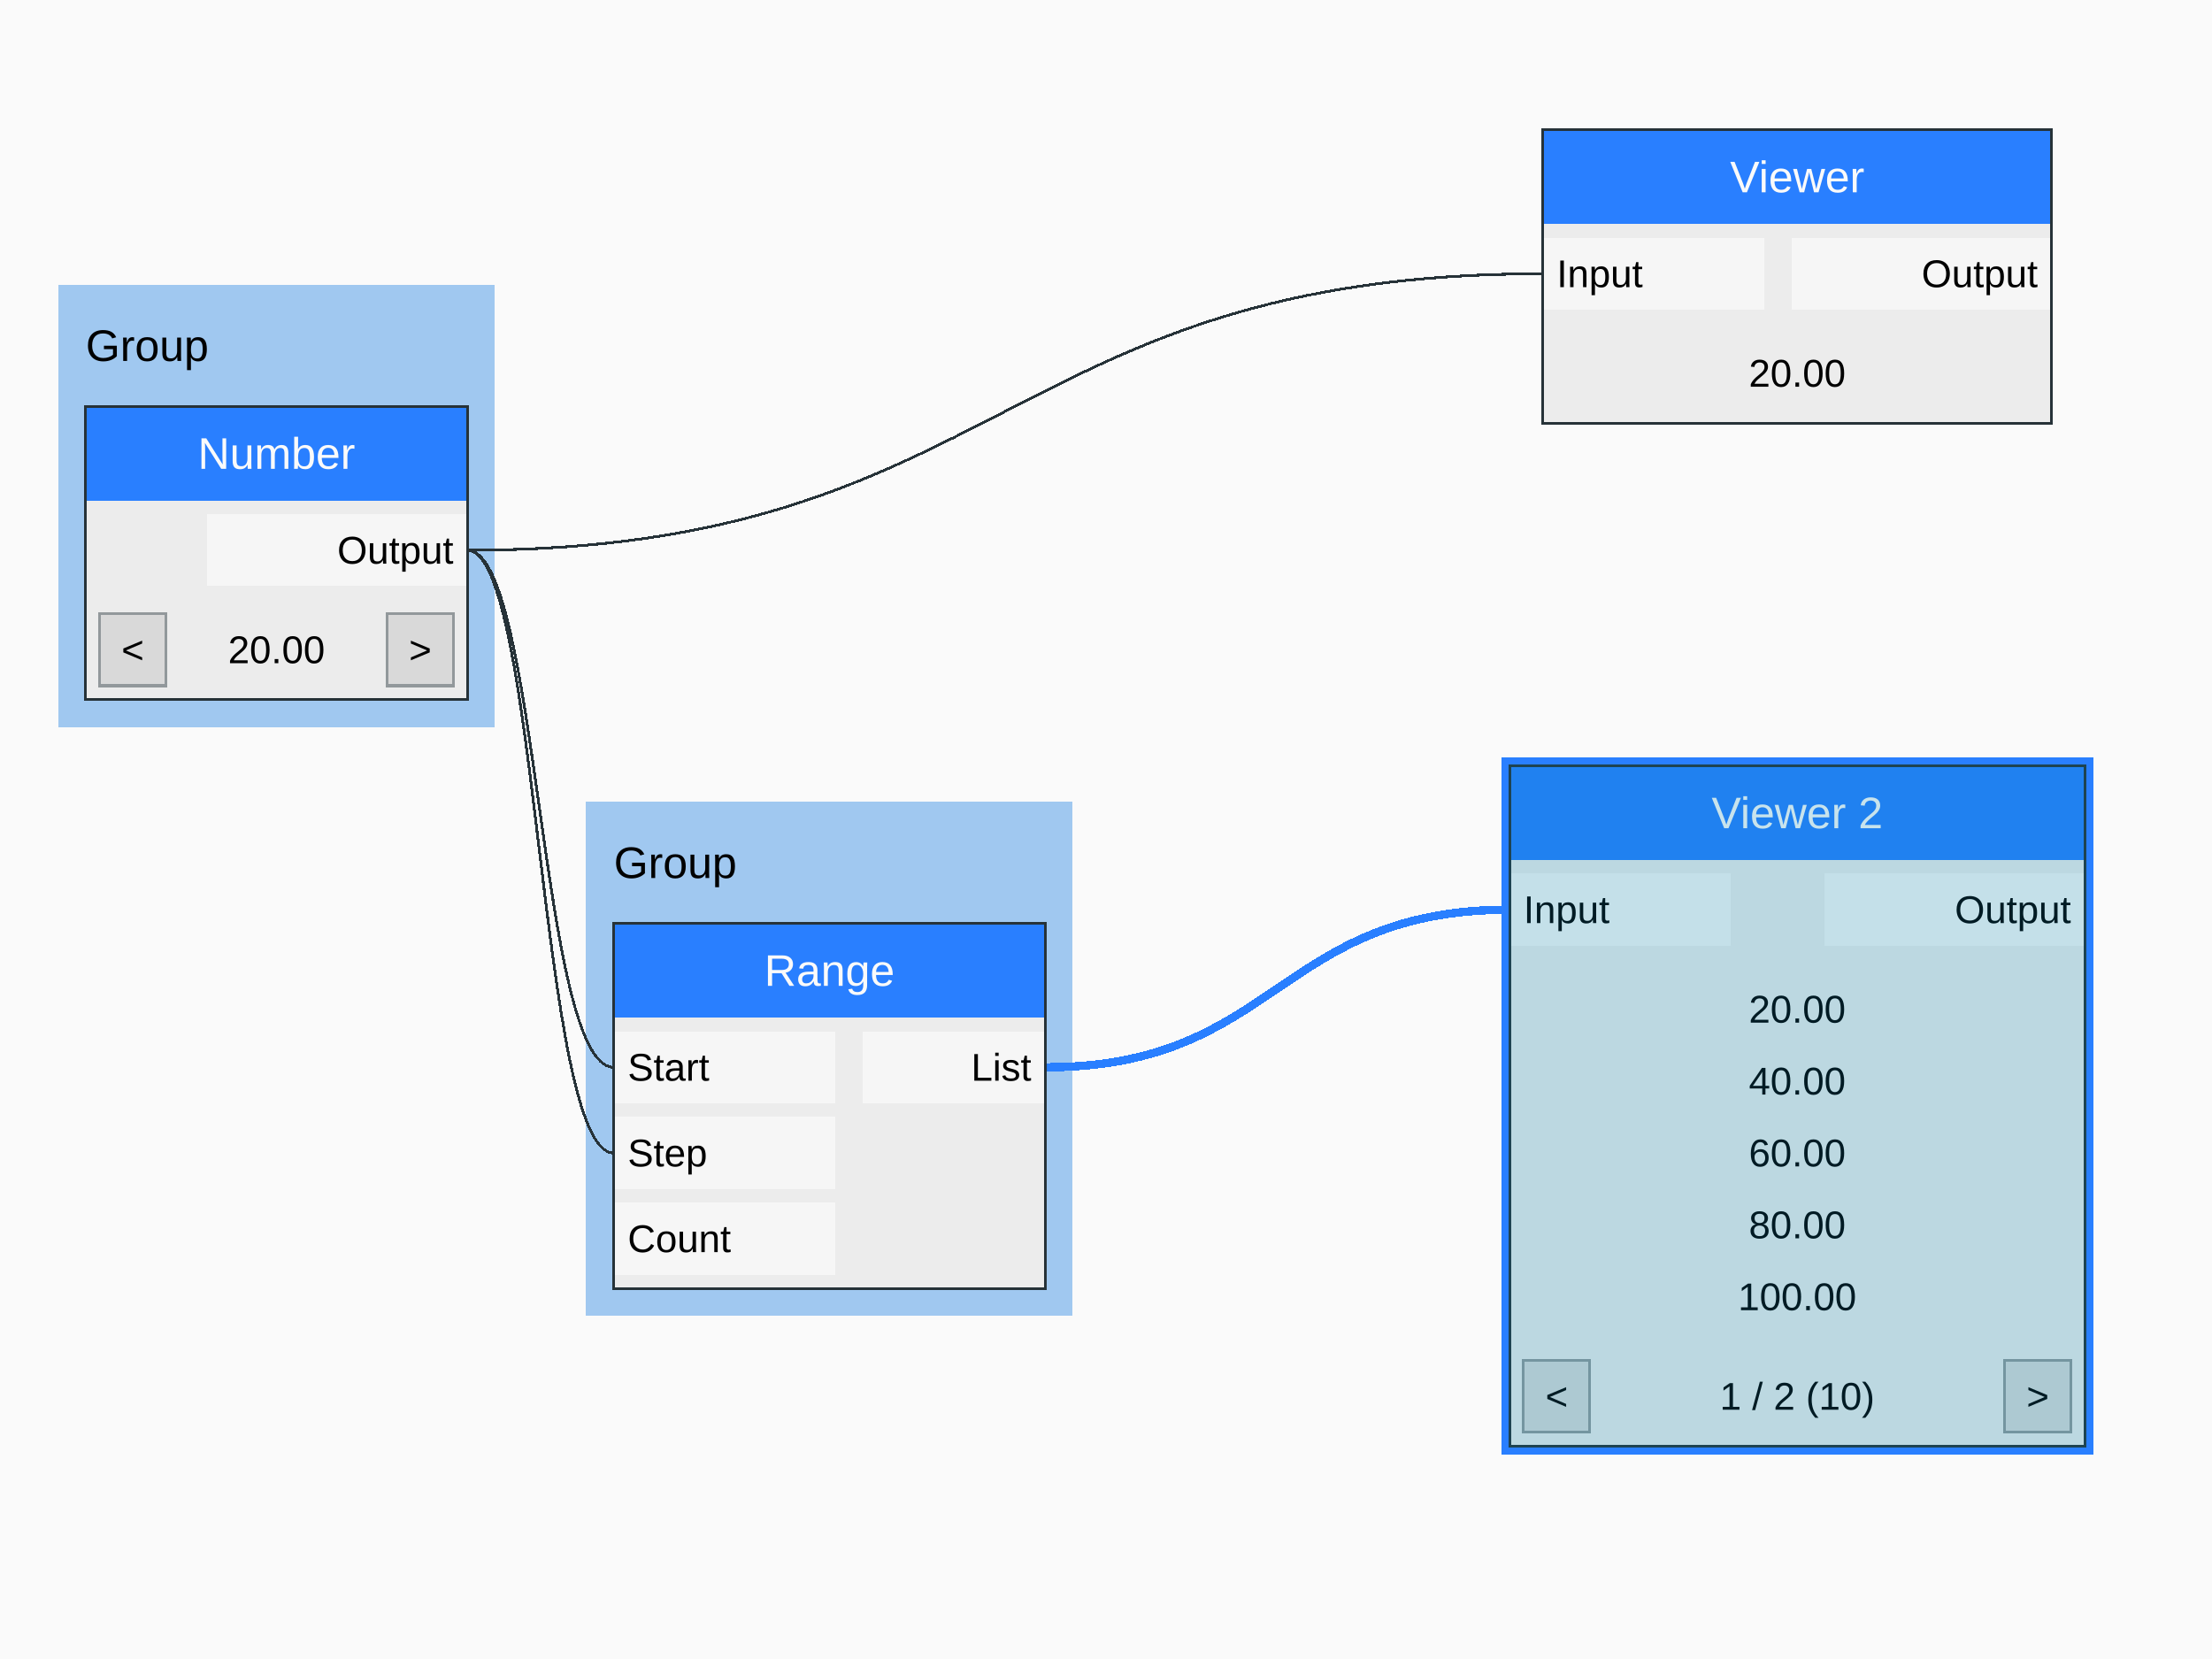
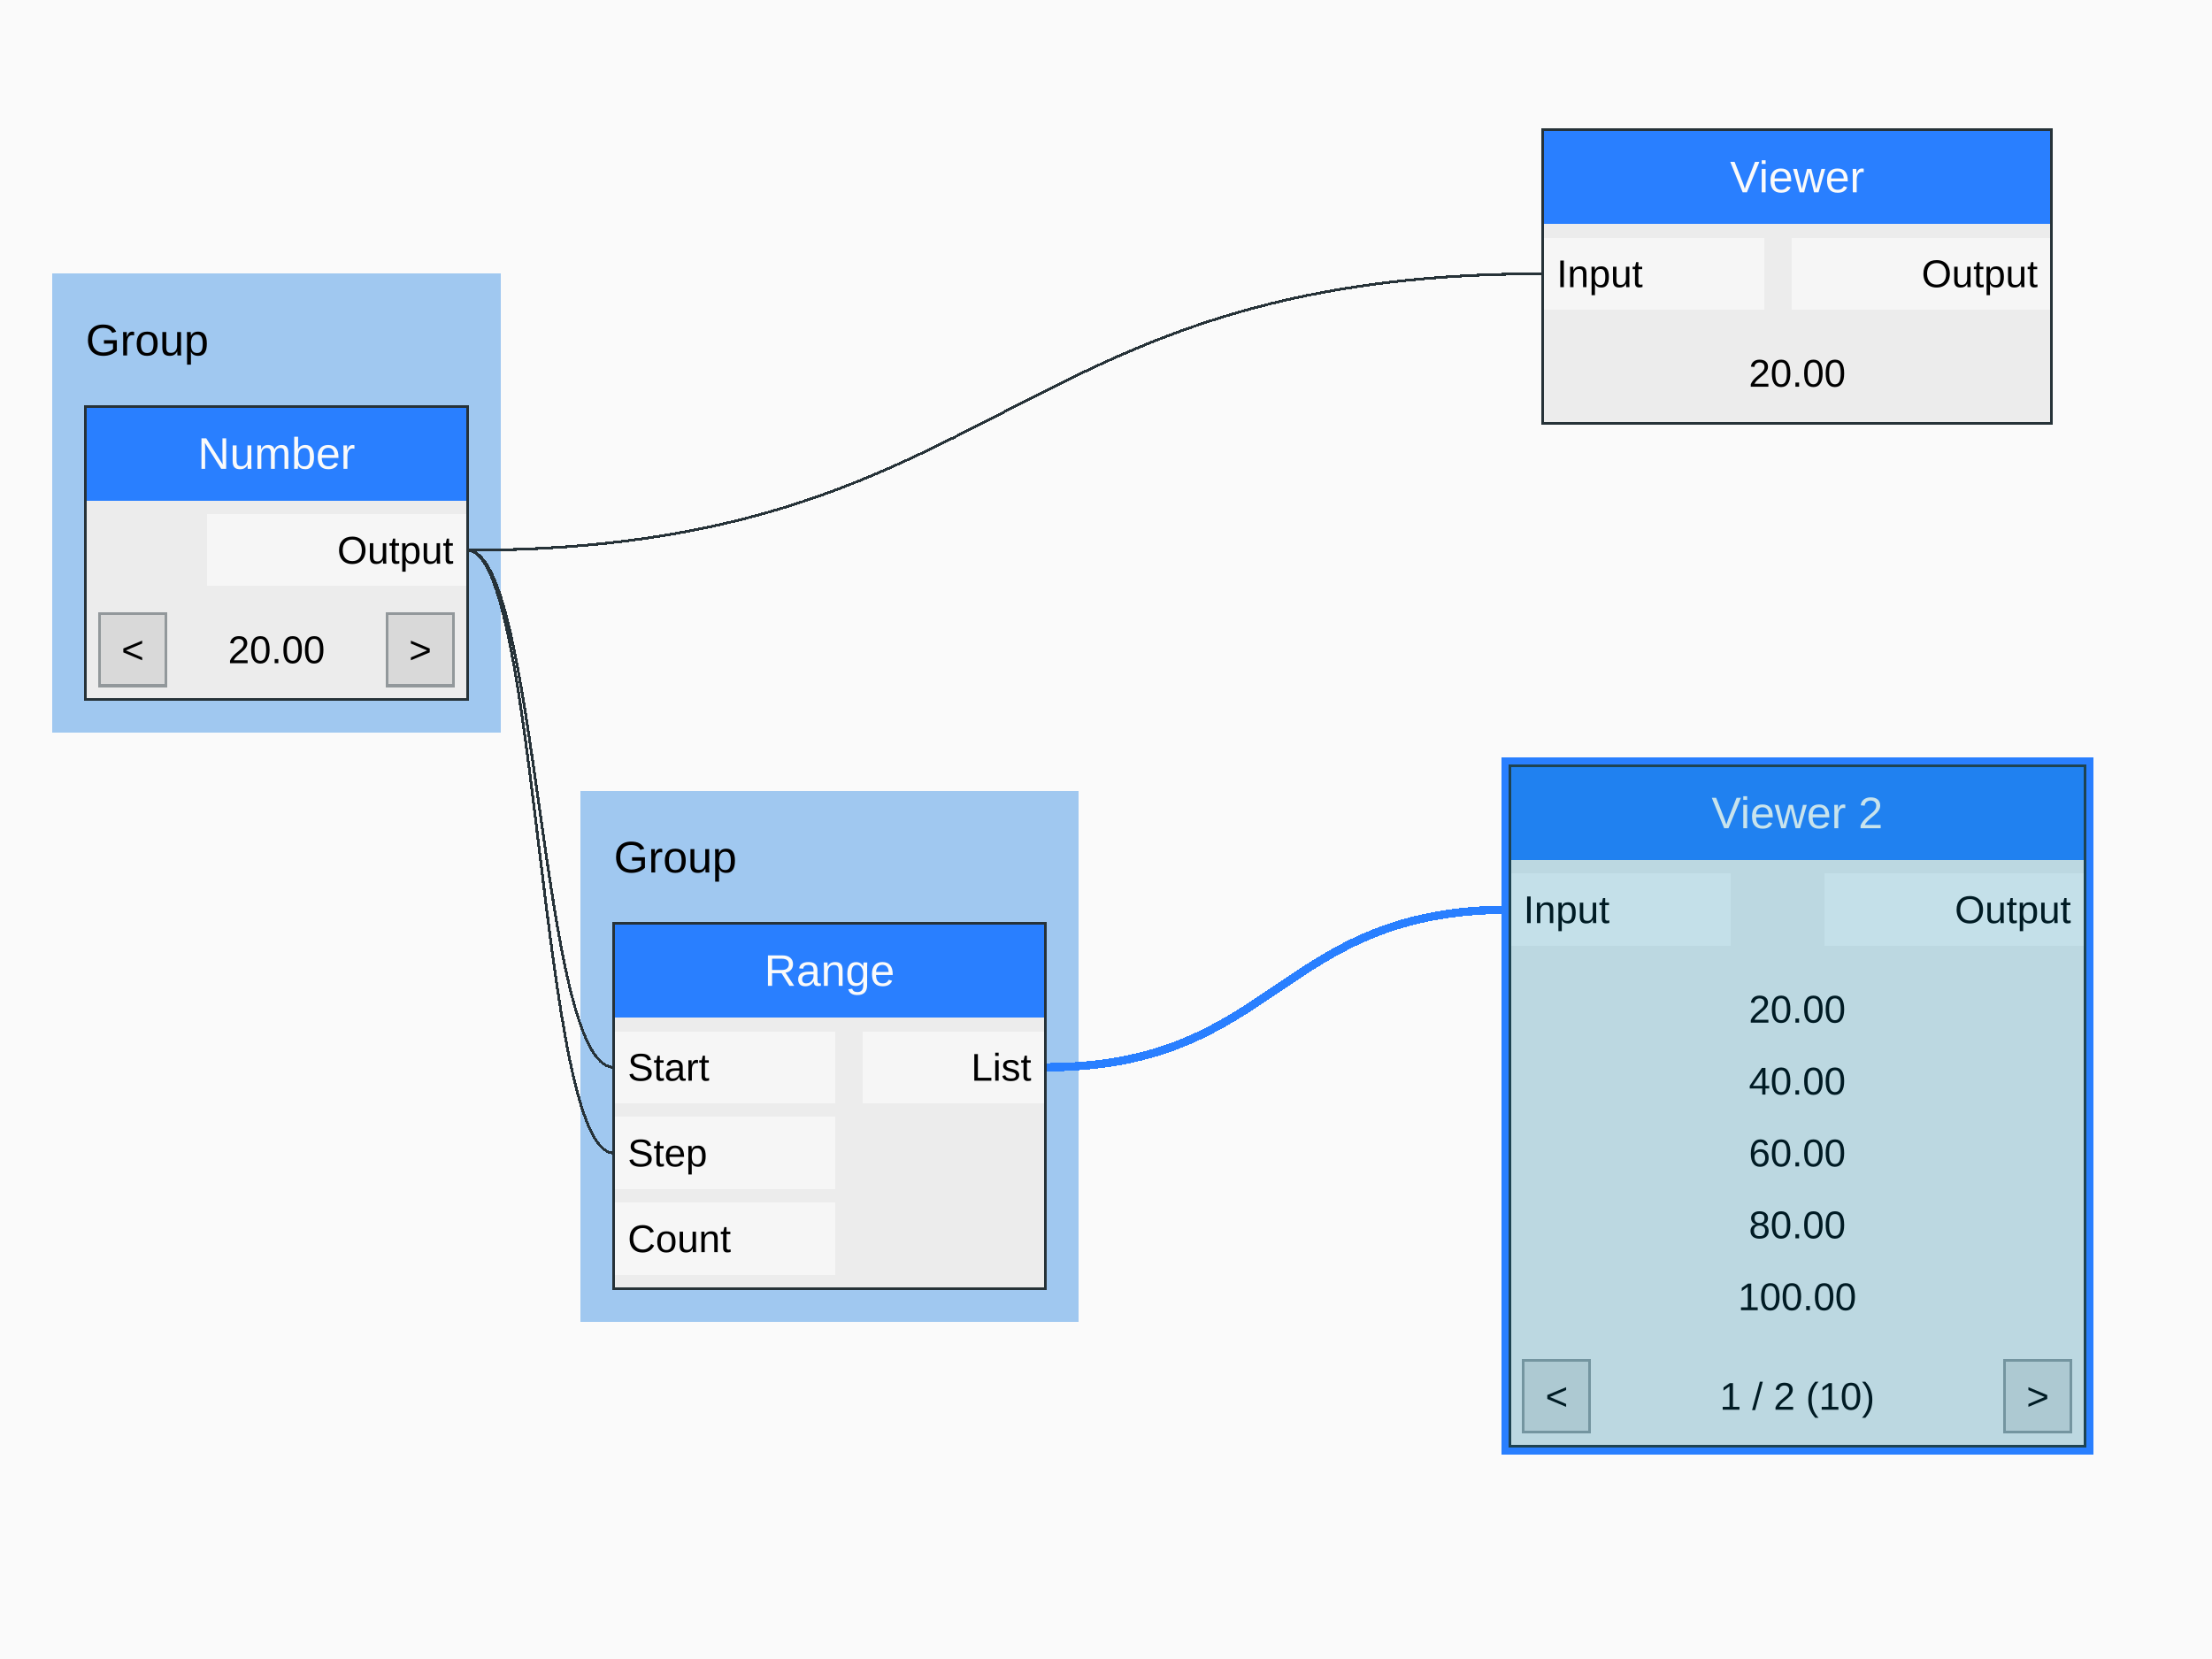
<svg xmlns="http://www.w3.org/2000/svg" version="1.1" width="800" height="600" shape-rendering="crispEdges">
  <rect x="0" y="0" width="800" height="600" style="fill:rgb(250,250,250);" />
-   <rect x="21" y="103" width="158" height="160" style="fill:rgb(160,200,240);" />
-   <text x="31" y="125" dominant-baseline="central" text-anchor="start" style="fill:rgb(0,0,0);font-family:Arial;font-size:16px;">Group</text>
-   <rect x="212" y="290" width="176" height="186" style="fill:rgb(160,200,240);" />
-   <text x="222" y="312" dominant-baseline="central" text-anchor="start" style="fill:rgb(0,0,0);font-family:Arial;font-size:16px;">Group</text>
+   <rect x="19" y="99" width="162" height="166" style="fill:rgb(160,200,240);" />
+   <text x="31" y="123" dominant-baseline="central" text-anchor="start" style="fill:rgb(0,0,0);font-family:Arial;font-size:16px;">Group</text>
+   <rect x="210" y="286" width="180" height="192" style="fill:rgb(160,200,240);" />
+   <text x="222" y="310" dominant-baseline="central" text-anchor="start" style="fill:rgb(0,0,0);font-family:Arial;font-size:16px;">Group</text>
  <path d="M169,199 C195,199 195,386 222,386" style="fill:none;stroke-width:1px;stroke:rgb(38,50,56);" />
  <path d="M169,199 C195,199 195,417 222,417" style="fill:none;stroke-width:1px;stroke:rgb(38,50,56);" />
  <path d="M169,199 C363,199 363,99 558,99" style="fill:none;stroke-width:1px;stroke:rgb(38,50,56);" />
  <path d="M378,386 C462,386 462,329 546,329" style="fill:none;stroke-width:3px;stroke:rgb(41,127,255);" />
  <rect x="31" y="147" width="138" height="34" style="fill:rgb(41,127,255);" />
  <text x="100" y="164" dominant-baseline="central" text-anchor="middle" style="fill:rgb(250,250,250);font-family:Arial;font-size:16px;">Number</text>
  <rect x="31" y="181" width="138" height="36" style="fill:rgb(236,236,236);" />
  <rect x="75" y="186" width="94" height="26" style="fill:rgb(246,246,246);" />
  <text x="164" y="199" dominant-baseline="central" text-anchor="end" style="fill:rgb(0,0,0);font-family:Arial;font-size:14px;">Output</text>
  <rect x="31" y="217" width="138" height="36" style="fill:rgb(236,236,236);" />
  <text x="100" y="235" dominant-baseline="central" text-anchor="middle" style="fill:rgb(0,0,0);font-family:Arial;font-size:14px;">20.00</text>
  <rect x="36" y="222" width="24" height="26" style="fill:rgb(217,217,217);" />
  <text x="48" y="235" dominant-baseline="central" text-anchor="middle" style="fill:rgb(0,0,0);font-family:Arial;font-size:14px;">&lt;</text>
  <rect x="36" y="222" width="24" height="26" style="fill:none;stroke-width:1px;stroke:rgb(146,152,155);" />
  <rect x="140" y="222" width="24" height="26" style="fill:rgb(217,217,217);" />
  <text x="152" y="235" dominant-baseline="central" text-anchor="middle" style="fill:rgb(0,0,0);font-family:Arial;font-size:14px;">&gt;</text>
  <rect x="140" y="222" width="24" height="26" style="fill:none;stroke-width:1px;stroke:rgb(146,152,155);" />
  <rect x="31" y="147" width="138" height="106" style="fill:none;stroke-width:1px;stroke:rgb(38,50,56);" />
  <rect x="222" y="334" width="156" height="34" style="fill:rgb(41,127,255);" />
  <text x="300" y="351" dominant-baseline="central" text-anchor="middle" style="fill:rgb(250,250,250);font-family:Arial;font-size:16px;">Range</text>
  <rect x="222" y="368" width="156" height="98" style="fill:rgb(236,236,236);" />
  <rect x="222" y="373" width="80" height="26" style="fill:rgb(246,246,246);" />
  <text x="227" y="386" dominant-baseline="central" text-anchor="start" style="fill:rgb(0,0,0);font-family:Arial;font-size:14px;">Start</text>
  <rect x="222" y="404" width="80" height="26" style="fill:rgb(246,246,246);" />
  <text x="227" y="417" dominant-baseline="central" text-anchor="start" style="fill:rgb(0,0,0);font-family:Arial;font-size:14px;">Step</text>
  <rect x="222" y="435" width="80" height="26" style="fill:rgb(246,246,246);" />
  <text x="227" y="448" dominant-baseline="central" text-anchor="start" style="fill:rgb(0,0,0);font-family:Arial;font-size:14px;">Count</text>
  <rect x="312" y="373" width="66" height="26" style="fill:rgb(246,246,246);" />
  <text x="373" y="386" dominant-baseline="central" text-anchor="end" style="fill:rgb(0,0,0);font-family:Arial;font-size:14px;">List</text>
  <rect x="222" y="334" width="156" height="132" style="fill:none;stroke-width:1px;stroke:rgb(38,50,56);" />
  <rect x="558" y="47" width="184" height="34" style="fill:rgb(41,127,255);" />
  <text x="650" y="64" dominant-baseline="central" text-anchor="middle" style="fill:rgb(250,250,250);font-family:Arial;font-size:16px;">Viewer</text>
  <rect x="558" y="81" width="184" height="36" style="fill:rgb(236,236,236);" />
  <rect x="558" y="86" width="80" height="26" style="fill:rgb(246,246,246);" />
  <text x="563" y="99" dominant-baseline="central" text-anchor="start" style="fill:rgb(0,0,0);font-family:Arial;font-size:14px;">Input</text>
  <rect x="648" y="86" width="94" height="26" style="fill:rgb(246,246,246);" />
  <text x="737" y="99" dominant-baseline="central" text-anchor="end" style="fill:rgb(0,0,0);font-family:Arial;font-size:14px;">Output</text>
  <rect x="558" y="117" width="184" height="36" style="fill:rgb(236,236,236);" />
  <text x="650" y="135" dominant-baseline="central" text-anchor="middle" style="fill:rgb(0,0,0);font-family:Arial;font-size:14px;">20.00</text>
  <rect x="558" y="47" width="184" height="106" style="fill:none;stroke-width:1px;stroke:rgb(38,50,56);" />
  <rect x="543" y="274" width="214" height="252" style="fill:rgb(41,127,255);" />
  <rect x="546" y="277" width="208" height="34" style="fill:rgb(32,129,240);" />
  <text x="650" y="294" dominant-baseline="central" text-anchor="middle" style="fill:rgb(200,227,236);font-family:Arial;font-size:16px;">Viewer 2</text>
  <rect x="546" y="311" width="208" height="36" style="fill:rgb(188,216,225);" />
  <rect x="546" y="316" width="80" height="26" style="fill:rgb(196,224,233);" />
  <text x="551" y="329" dominant-baseline="central" text-anchor="start" style="fill:rgb(0,27,36);font-family:Arial;font-size:14px;">Input</text>
  <rect x="660" y="316" width="94" height="26" style="fill:rgb(196,224,233);" />
  <text x="749" y="329" dominant-baseline="central" text-anchor="end" style="fill:rgb(0,27,36);font-family:Arial;font-size:14px;">Output</text>
  <rect x="546" y="347" width="208" height="140" style="fill:rgb(188,216,225);" />
  <text x="650" y="365" dominant-baseline="central" text-anchor="middle" style="fill:rgb(0,27,36);font-family:Arial;font-size:14px;">20.00</text>
  <text x="650" y="391" dominant-baseline="central" text-anchor="middle" style="fill:rgb(0,27,36);font-family:Arial;font-size:14px;">40.00</text>
  <text x="650" y="417" dominant-baseline="central" text-anchor="middle" style="fill:rgb(0,27,36);font-family:Arial;font-size:14px;">60.00</text>
  <text x="650" y="443" dominant-baseline="central" text-anchor="middle" style="fill:rgb(0,27,36);font-family:Arial;font-size:14px;">80.00</text>
  <text x="650" y="469" dominant-baseline="central" text-anchor="middle" style="fill:rgb(0,27,36);font-family:Arial;font-size:14px;">100.00</text>
  <rect x="546" y="487" width="208" height="36" style="fill:rgb(188,216,225);" />
  <text x="650" y="505" dominant-baseline="central" text-anchor="middle" style="fill:rgb(0,27,36);font-family:Arial;font-size:14px;">1 / 2 (10)</text>
  <rect x="551" y="492" width="24" height="26" style="fill:rgb(173,201,210);" />
  <text x="563" y="505" dominant-baseline="central" text-anchor="middle" style="fill:rgb(0,27,36);font-family:Arial;font-size:14px;">&lt;</text>
  <rect x="551" y="492" width="24" height="26" style="fill:none;stroke-width:1px;stroke:rgb(116,149,160);" />
  <rect x="725" y="492" width="24" height="26" style="fill:rgb(173,201,210);" />
  <text x="737" y="505" dominant-baseline="central" text-anchor="middle" style="fill:rgb(0,27,36);font-family:Arial;font-size:14px;">&gt;</text>
  <rect x="725" y="492" width="24" height="26" style="fill:none;stroke-width:1px;stroke:rgb(116,149,160);" />
  <rect x="546" y="277" width="208" height="246" style="fill:none;stroke-width:1px;stroke:rgb(30,67,81);" />
</svg>
